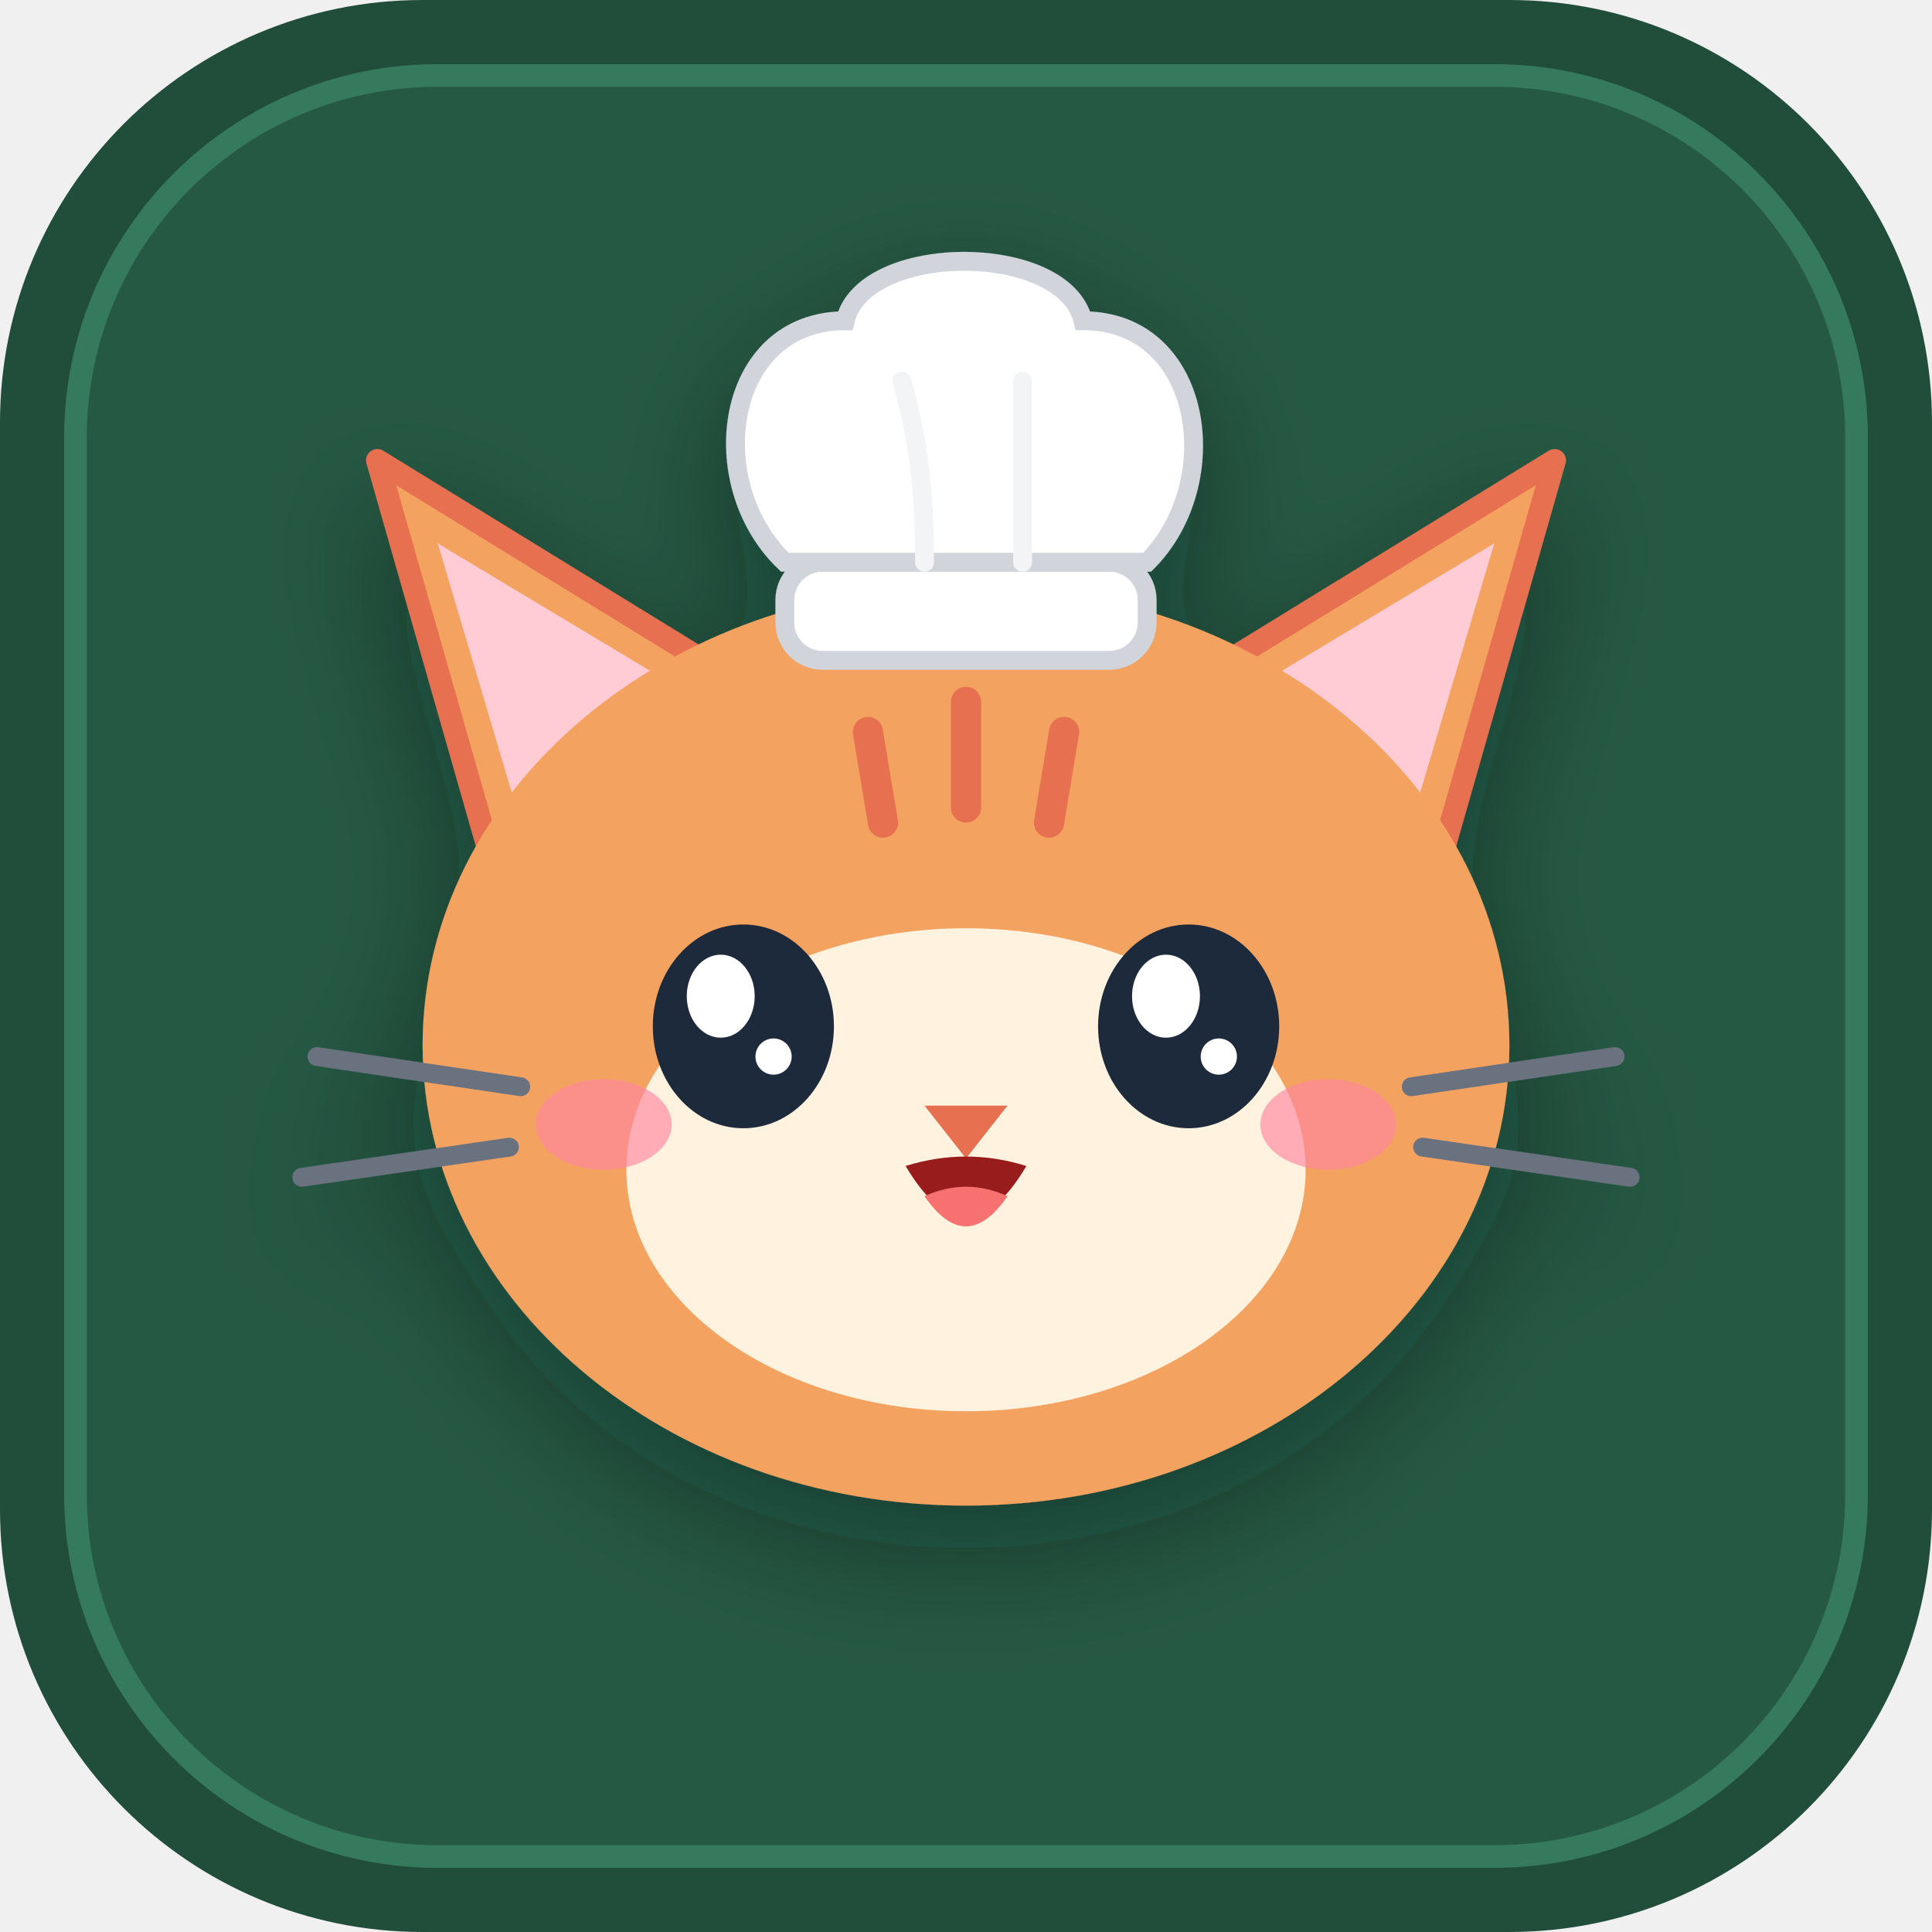
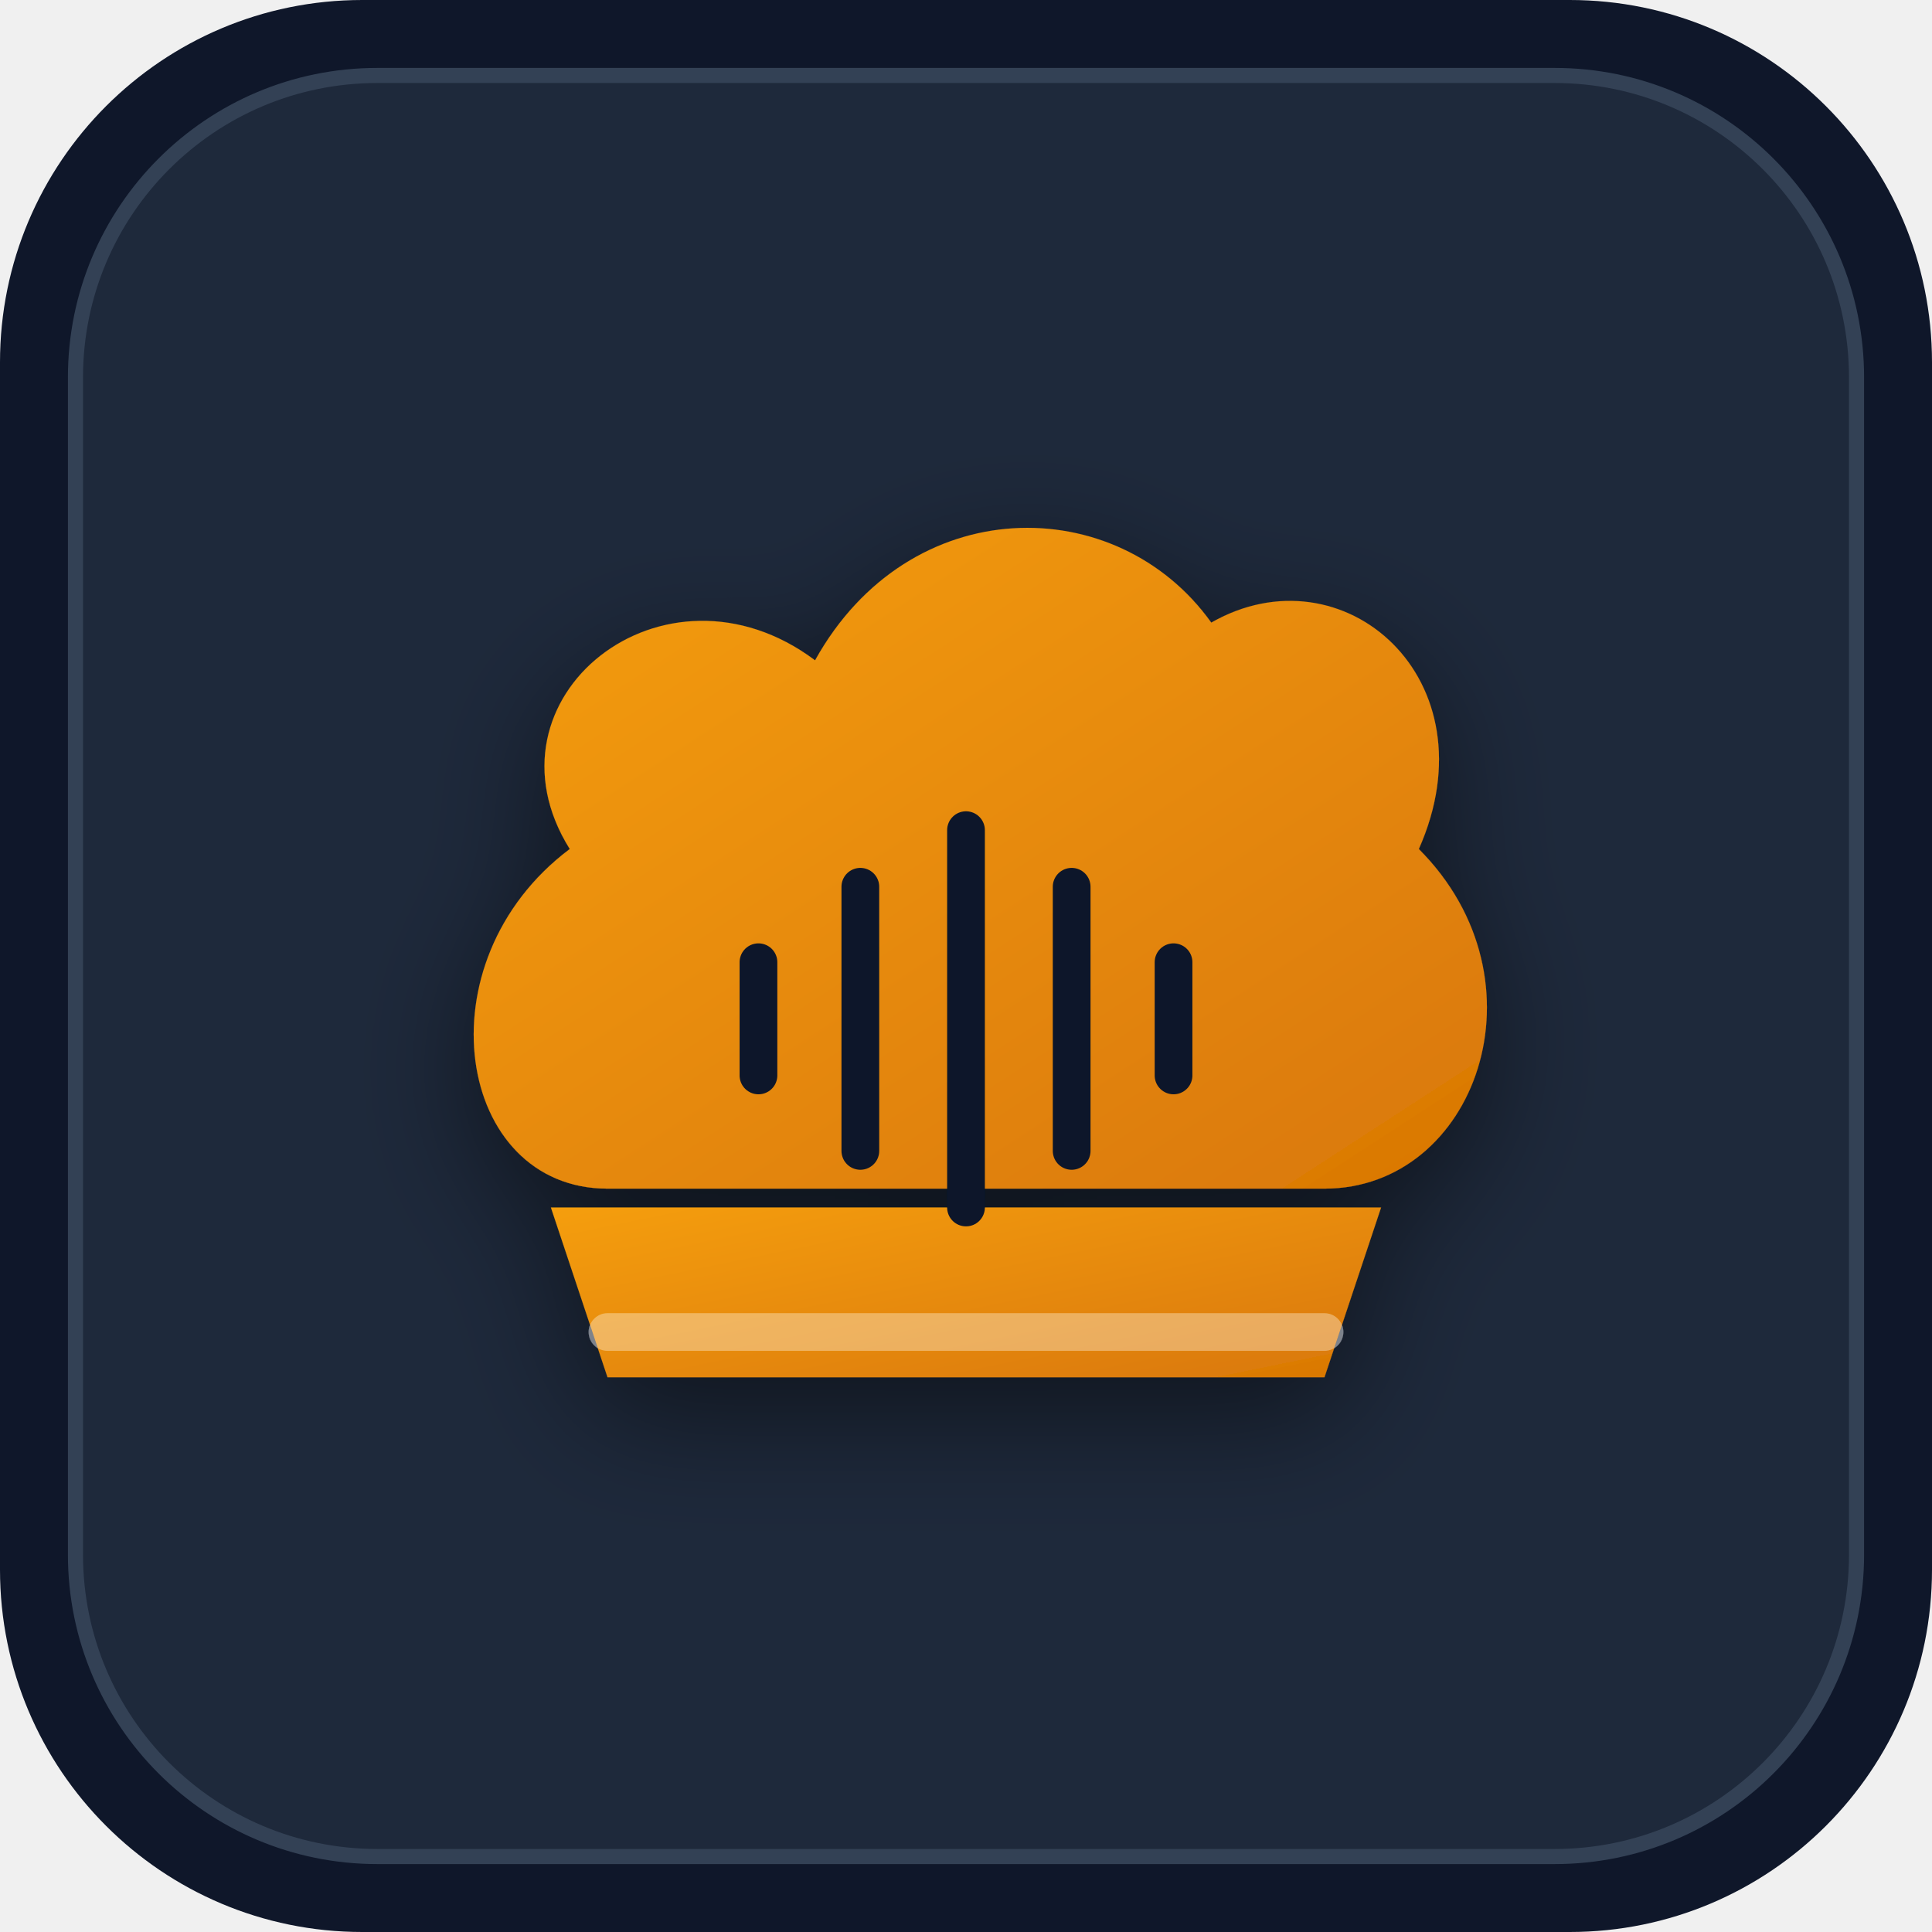
<svg xmlns="http://www.w3.org/2000/svg" viewBox="0 0 512 512" width="512" height="512">
  <defs>
+     <linearGradient id="grad512" x1="0%" y1="0%" x2="100%" y2="100%">
+       <stop offset="0%" stop-color="#f59e0b" />
+       <stop offset="100%" stop-color="#d97706" />
+     </linearGradient>
    <filter id="shadow512" x="-20%" y="-20%" width="140%" height="140%">
-       <feDropShadow dx="0" dy="12" stdDeviation="16" flood-color="#0b1e16" flood-opacity="0.4" />
+       <feDropShadow dx="0" dy="10" stdDeviation="16" flood-color="#000" flood-opacity="0.5" />
    </filter>
  </defs>
-   <rect width="512" height="512" rx="112" fill="#214D3B" />
-   <rect x="20" y="20" width="472" height="472" rx="96" fill="#265944" stroke="#367a5e" stroke-width="6" />
-   <g transform="translate(42, 32)" filter="url(#shadow512)">
-     <polygon points="90,202 58,90 154,149" fill="#F4A261" stroke="#E76F51" stroke-width="6" stroke-linejoin="round" />
-     <polygon points="96,186 74,112 144,154" fill="#FFCCD5" />
-     <polygon points="338,202 370,90 274,149" fill="#F4A261" stroke="#E76F51" stroke-width="6" stroke-linejoin="round" />
-     <polygon points="332,186 354,112 284,154" fill="#FFCCD5" />
-     <ellipse cx="214" cy="245" rx="144" ry="122" fill="#F4A261" />
-     <ellipse cx="214" cy="278" rx="90" ry="64" fill="#FFF3E0" />
-     <path d="M 214 154 L 214 182 M 188 162 L 192 186 M 240 162 L 236 186" stroke="#E76F51" stroke-width="8" stroke-linecap="round" />
-     <g class="chef-hat">
-       <rect x="166" y="117" width="96" height="26" rx="10" fill="#FFFFFF" stroke="#D1D5DB" stroke-width="5" />
-       <path d="M 166 117 C 144 96 150 53 182 53 C 187 32 240 32 245 53 C 277 53 283 96 262 117 Z" fill="#FFFFFF" stroke="#D1D5DB" stroke-width="5" />
-       <path d="M 197 69 C 203 90 203 107 203 117 M 229 69 C 229 90 229 107 229 117" stroke="#F3F4F6" stroke-width="5" stroke-linecap="round" />
-     </g>
-     <g class="eyes">
-       <ellipse cx="155" cy="240" rx="24" ry="27" fill="#1E293B" />
-       <ellipse cx="149" cy="232" rx="9" ry="11" fill="#FFFFFF" />
-       <circle cx="163" cy="248" r="4.8" fill="#FFFFFF" />
-       <ellipse cx="273" cy="240" rx="24" ry="27" fill="#1E293B" />
-       <ellipse cx="267" cy="232" rx="9" ry="11" fill="#FFFFFF" />
-       <circle cx="281" cy="248" r="4.8" fill="#FFFFFF" />
-     </g>
-     <ellipse cx="118" cy="266" rx="18" ry="12" fill="#FF85A1" opacity="0.65" />
-     <ellipse cx="310" cy="266" rx="18" ry="12" fill="#FF85A1" opacity="0.65" />
-     <polygon points="203,261 225,261 214,275" fill="#E76F51" />
-     <path d="M 198,277 Q 214,272 230,277 Q 214,304 198,277 Z" fill="#991B1B" />
-     <path d="M 203,285 Q 214,280 225,285 Q 214,301 203,285 Z" fill="#F87171" />
-     <line x1="96" y1="256" x2="42" y2="248" stroke="#6B7280" stroke-width="5" stroke-linecap="round" />
-     <line x1="93" y1="272" x2="38" y2="280" stroke="#6B7280" stroke-width="5" stroke-linecap="round" />
-     <line x1="332" y1="256" x2="386" y2="248" stroke="#6B7280" stroke-width="5" stroke-linecap="round" />
-     <line x1="335" y1="272" x2="390" y2="280" stroke="#6B7280" stroke-width="5" stroke-linecap="round" />
+   <rect width="512" height="512" rx="96" fill="#0f172a" />
+   <rect x="20" y="20" width="472" height="472" rx="80" fill="#1e293b" stroke="#334155" stroke-width="4" />
+   <g transform="translate(96, 80)" filter="url(#shadow512)">
+     <path d="M50 240 L270 240 L255 285 L65 285 Z" fill="url(#grad512)" />
+     <rect x="60" y="268" width="200" height="10" rx="5" fill="#fff" opacity="0.35" />
+     <path d="M65 235 C25 235 15 175 55 145 C30 105 80 65 120 95 C145 50 200 50 225 85 C260 65 300 100 280 145 C315 180 295 235 255 235 Z" fill="url(#grad512)" />
+     <path d="M105 175 L105 205 M132 155 L132 225 M160 140 L160 240 M188 155 L188 225 M215 175 L215 205" stroke="#0f172a" stroke-width="10" stroke-linecap="round" />
  </g>
</svg>
